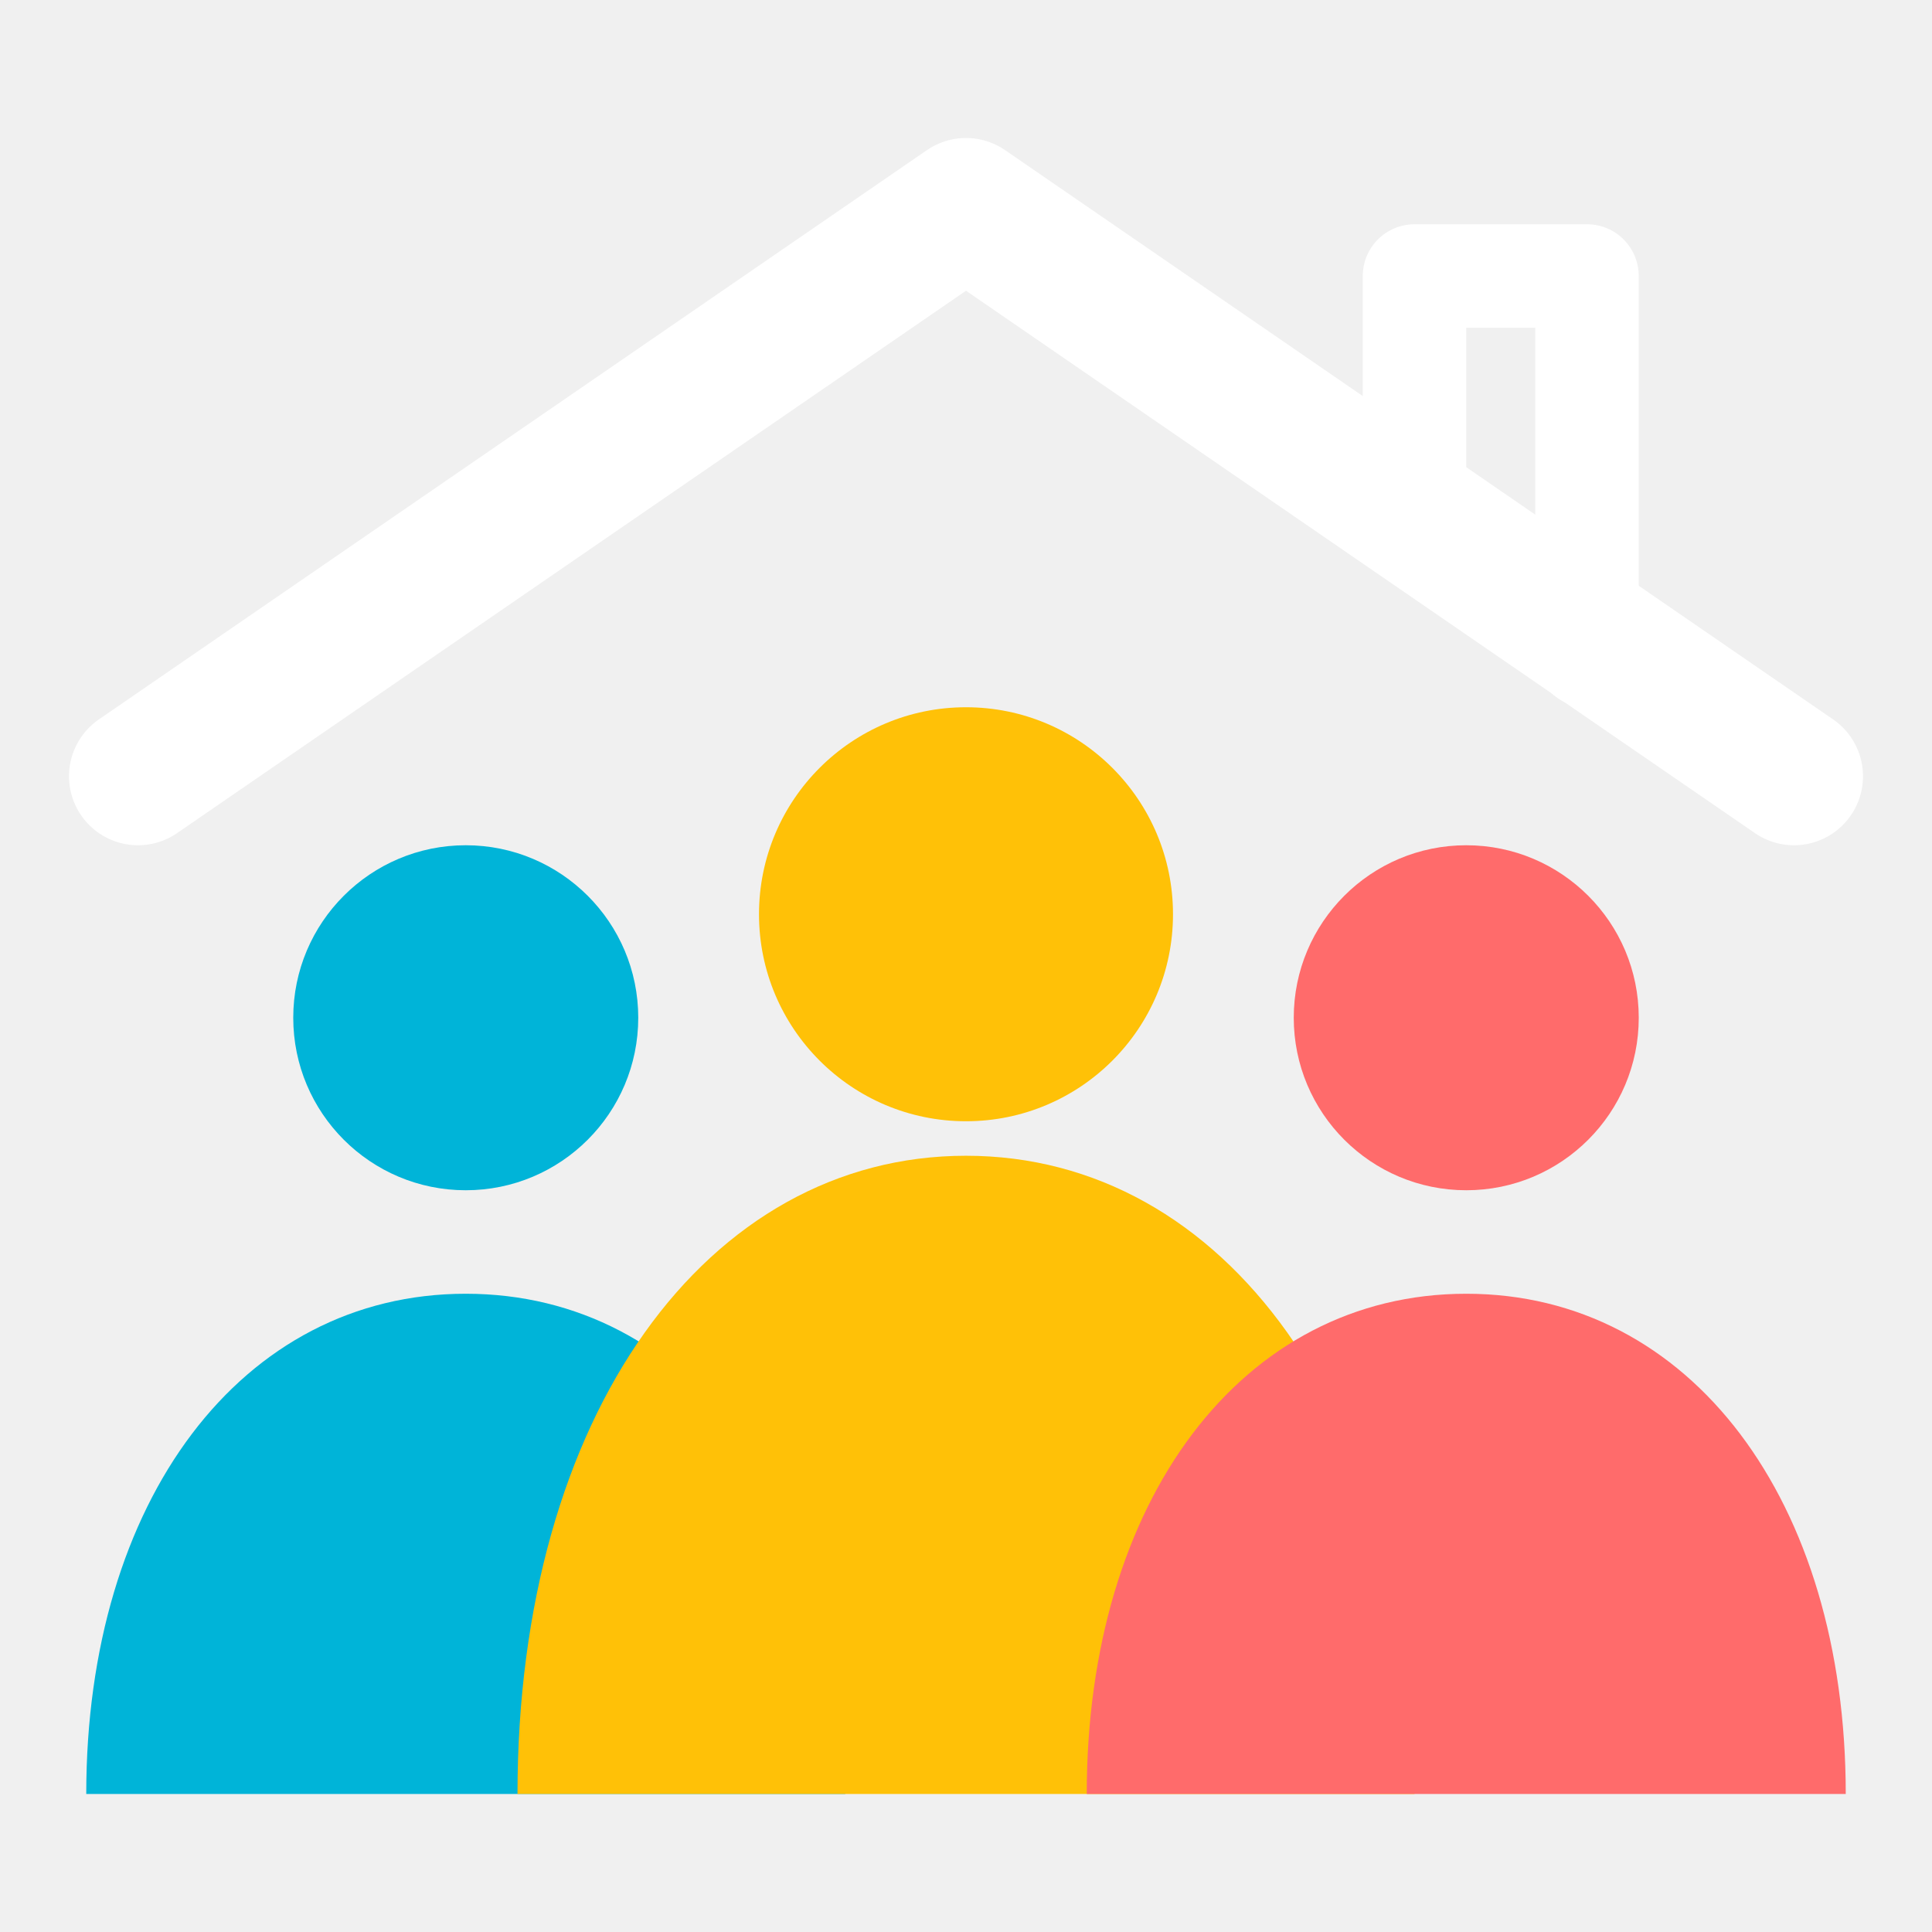
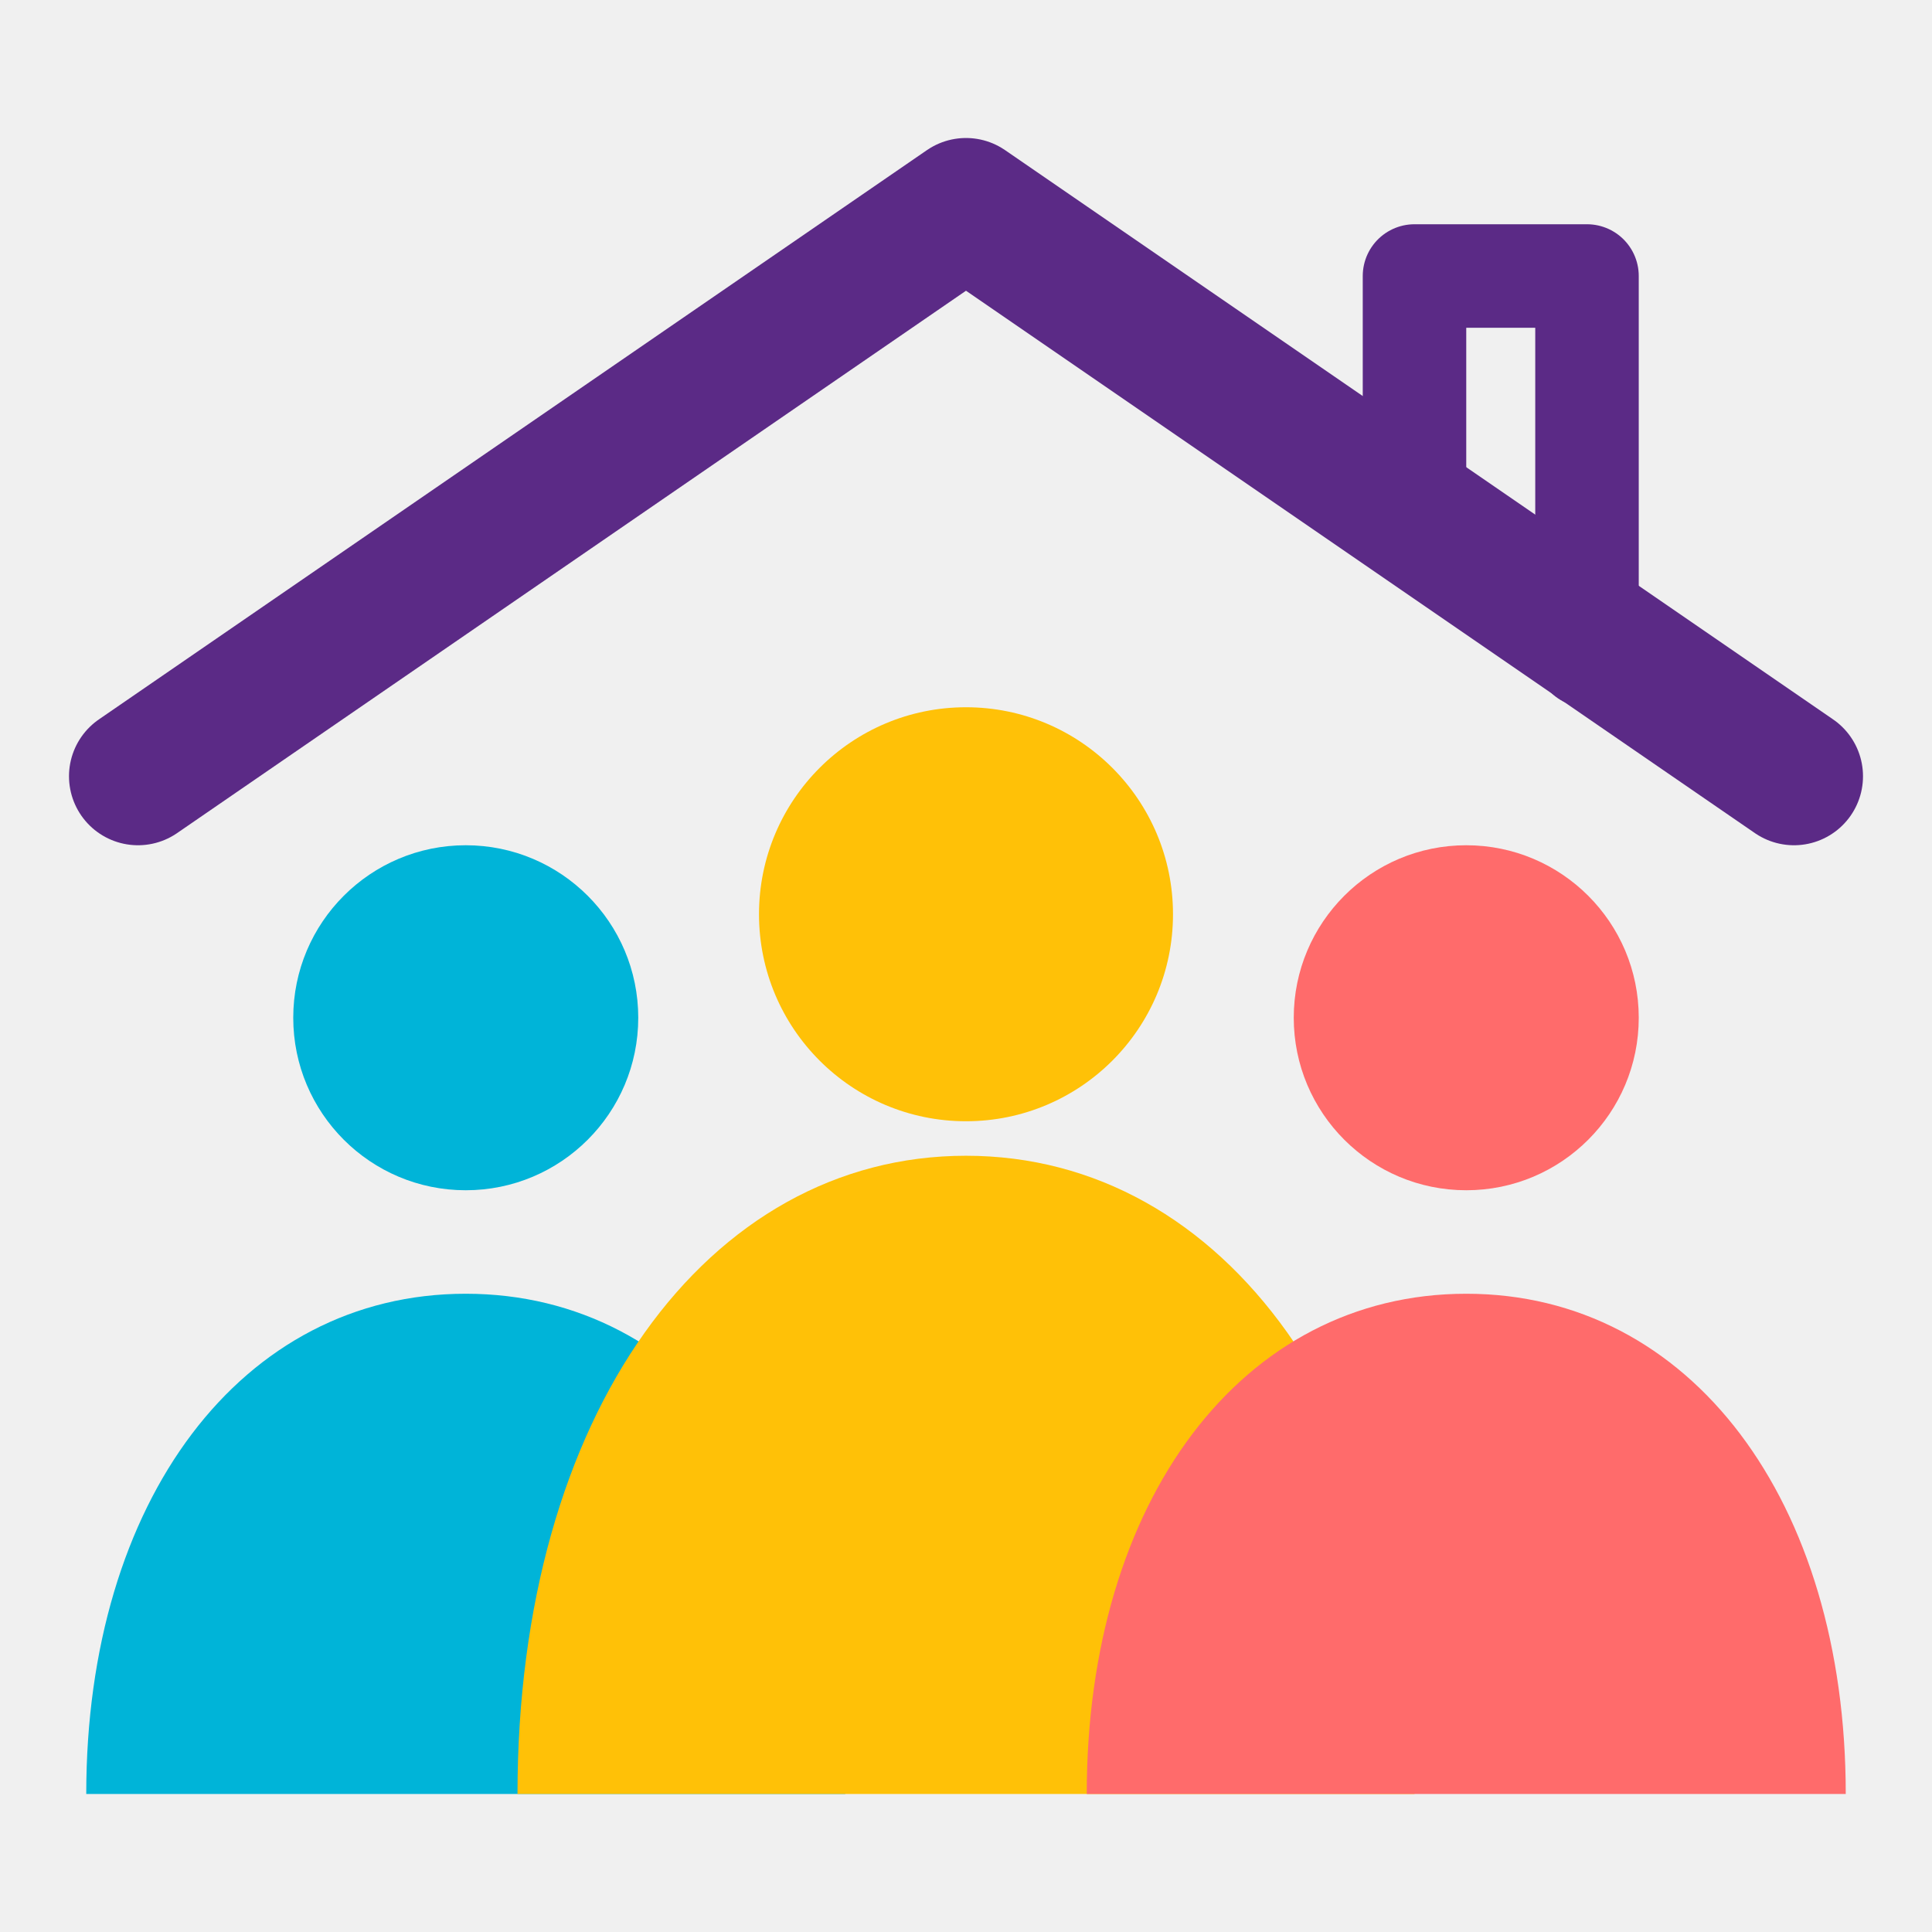
<svg xmlns="http://www.w3.org/2000/svg" viewBox="0 0 112 112" role="img" aria-labelledby="title">
  <g id="team">
-     <path d="M8 45 56 12 104 45" fill="none" stroke="#FFFFFF" stroke-width="8" stroke-linecap="round" stroke-linejoin="round" />
-     <path d="M82 31V16H92V38" fill="none" stroke="#FFFFFF" stroke-width="6" stroke-linecap="round" stroke-linejoin="round" />
+     <path d="M8 45 56 12 104 45" fill="none" stroke="#5B2A86" stroke-width="8" stroke-linecap="round" stroke-linejoin="round" />
+     <path d="M82 31V16H92V38" fill="none" stroke="#5B2A86" stroke-width="6" stroke-linecap="round" stroke-linejoin="round" />
    <circle cx="27" cy="59" r="10" fill="#00B4D8" />
    <circle cx="56" cy="53" r="12" fill="#FFC107" />
    <circle cx="85" cy="59" r="10" fill="#FF6B6B" />
    <path d="M5 104c0-17 9-29 22-29s22 12 22 29H5Z" fill="#00B4D8" />
    <path d="M30 104c0-22 11-37 26-37s26 15 26 37H30Z" fill="#FFC107" />
    <path d="M63 104c0-17 9-29 22-29s22 12 22 29H63Z" fill="#FF6B6B" />
  </g>
</svg>
